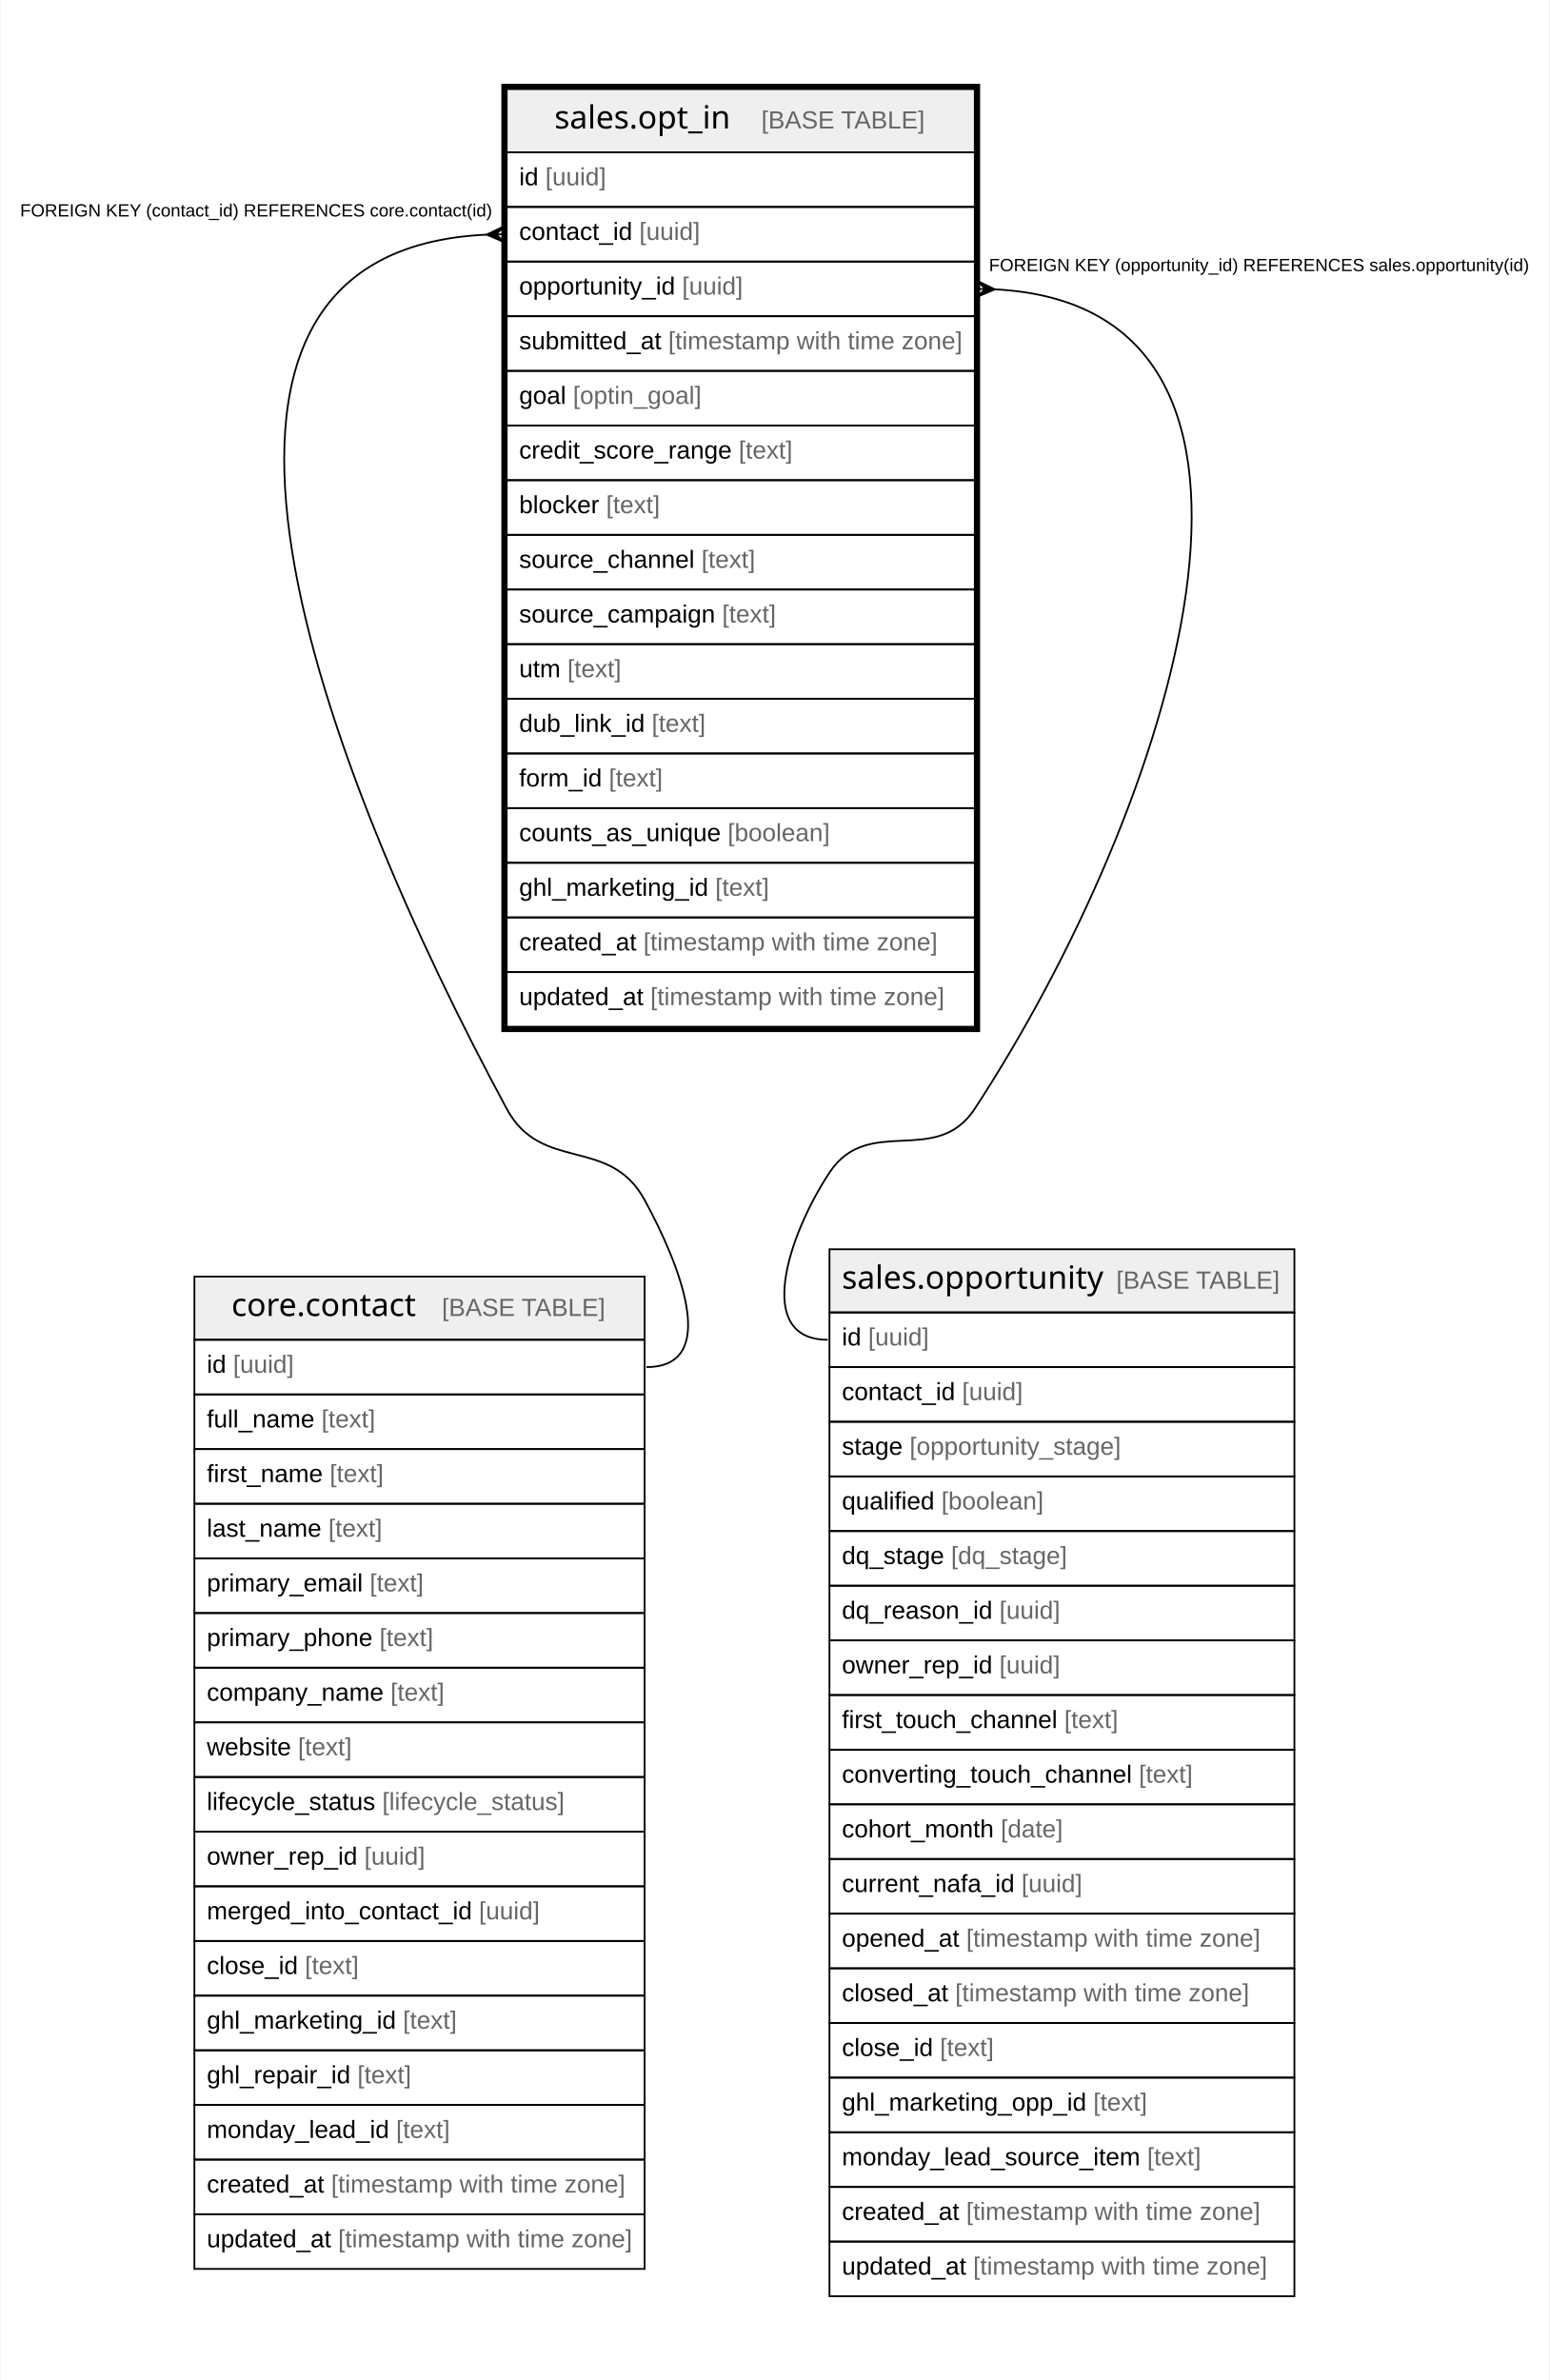
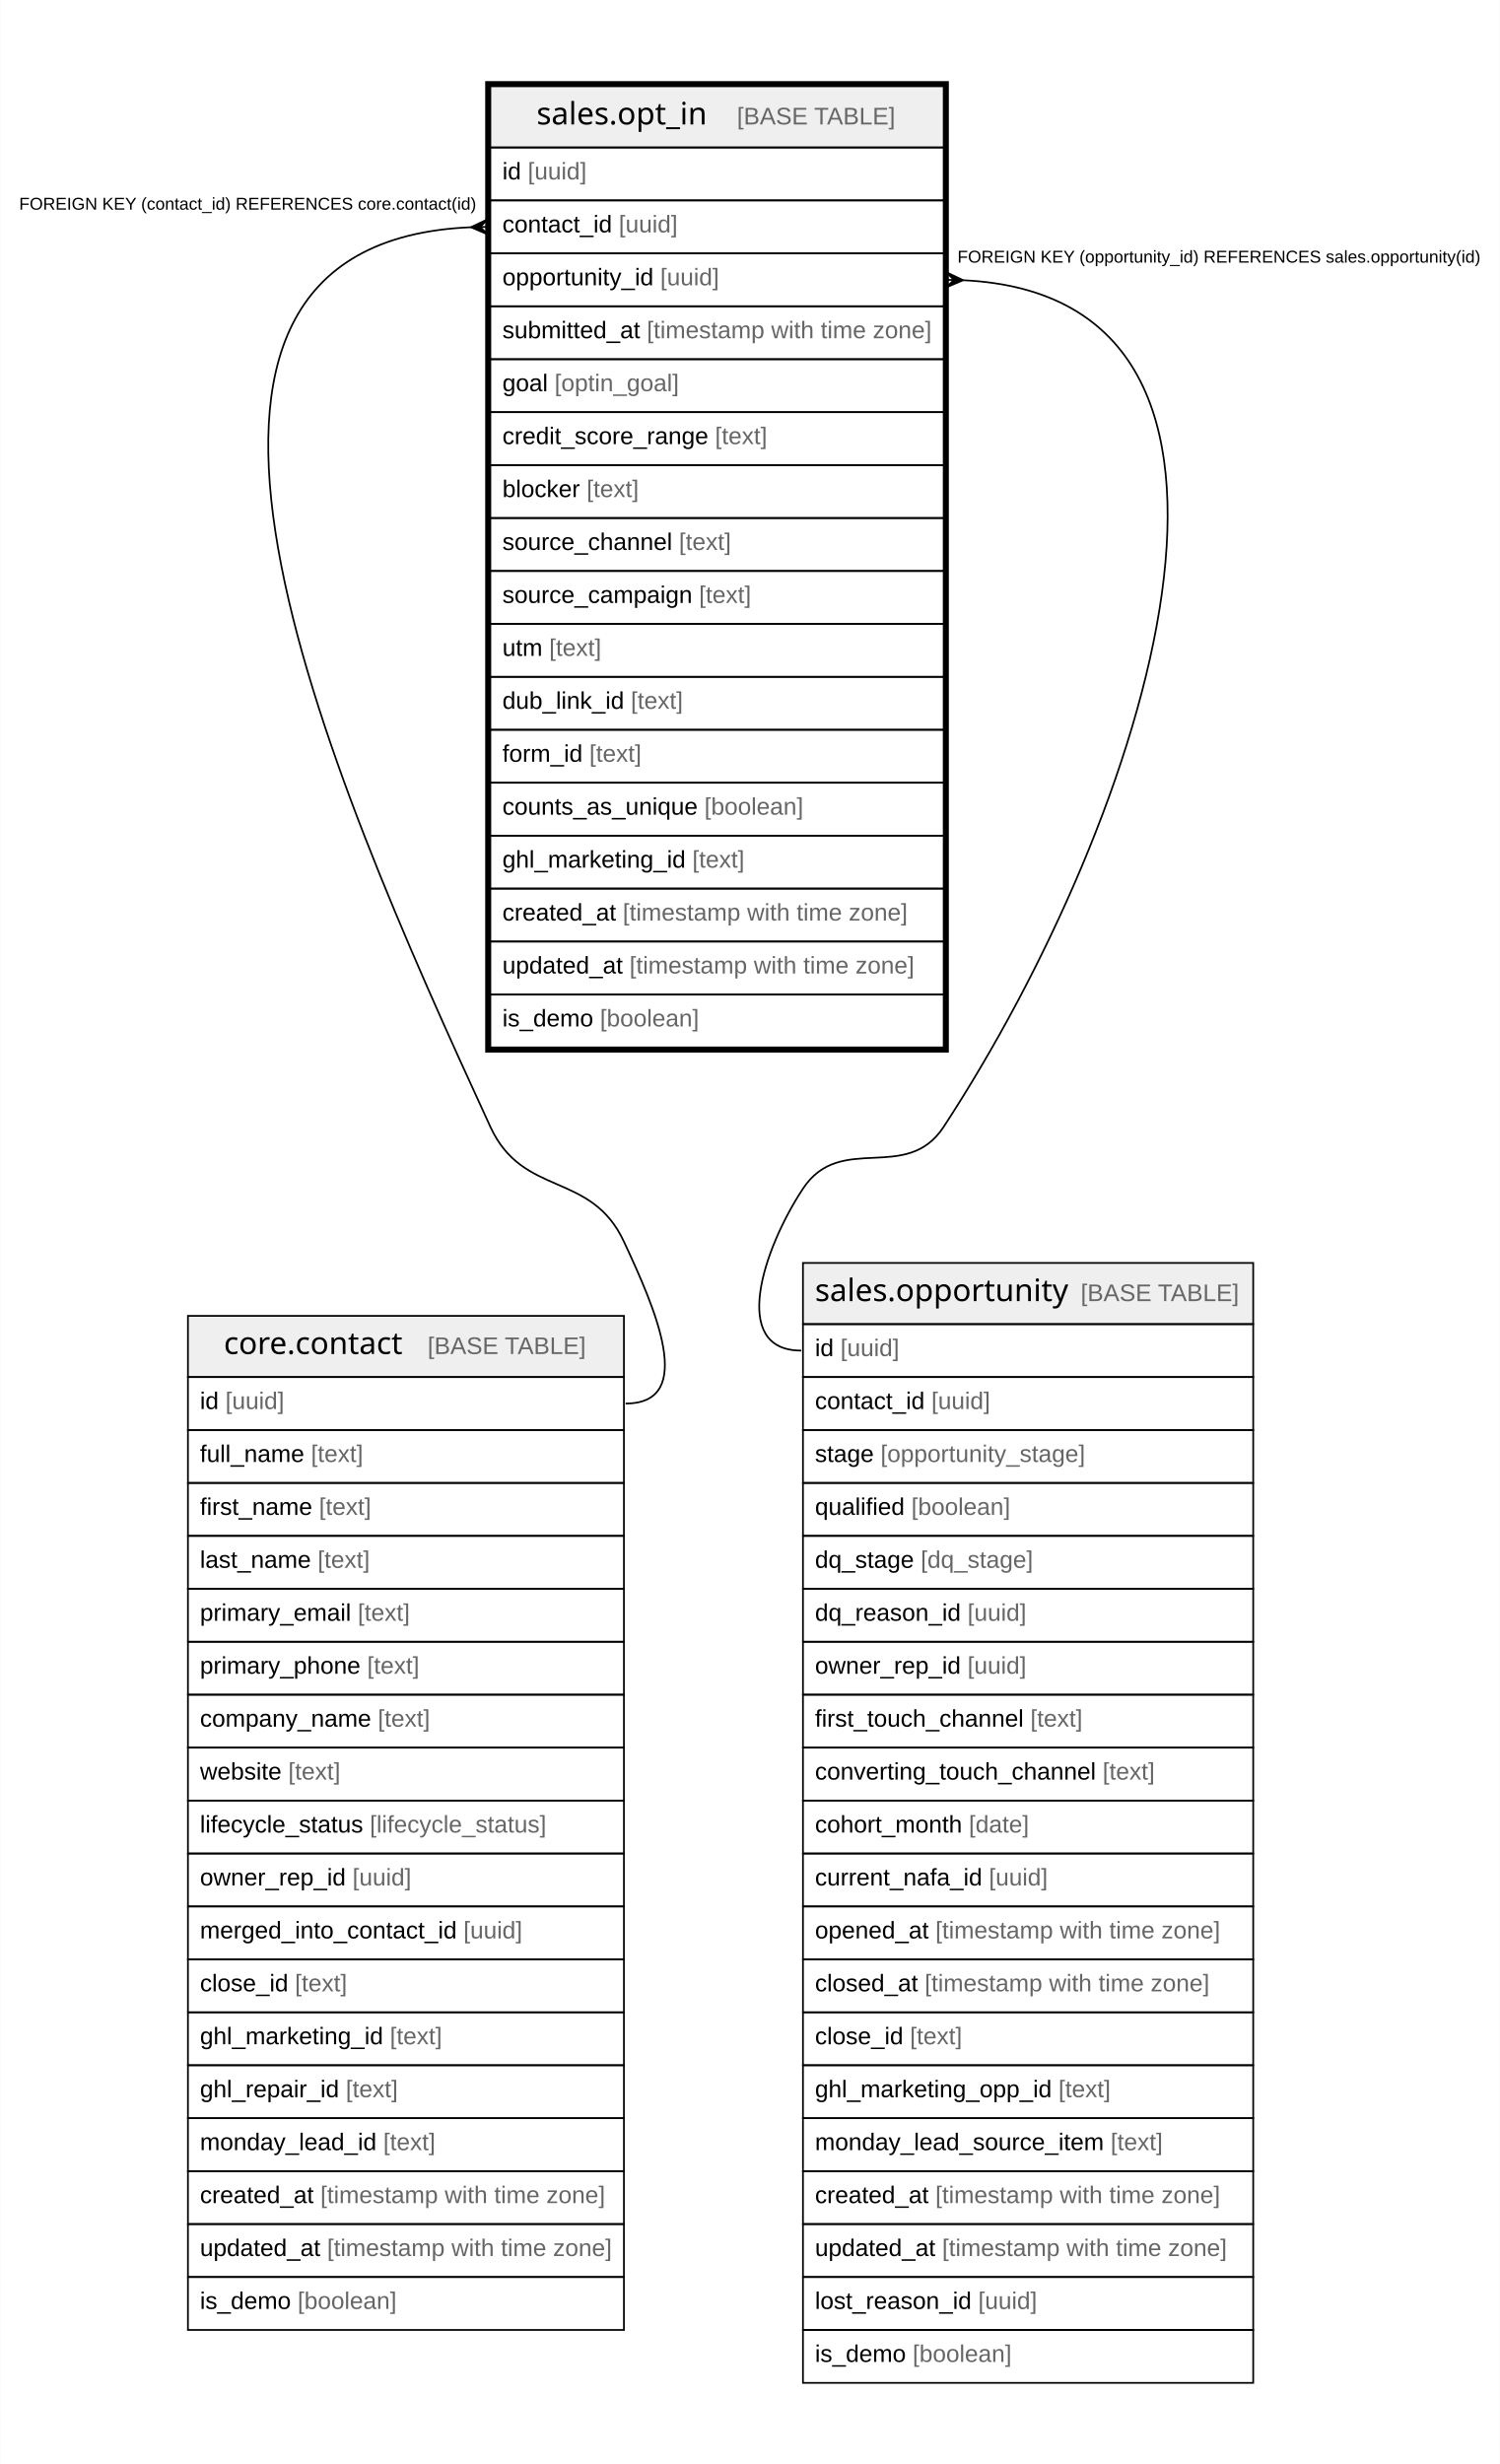
- <svg xmlns="http://www.w3.org/2000/svg" width="873pt" height="1341pt" viewBox="0.00 0.00 872.51 1341.20">
-   <g id="graph0" class="graph" transform="scale(1 1) rotate(0) translate(4 1337.2)">
-     <polygon fill="white" stroke="none" points="-4,4 -4,-1337.2 868.51,-1337.2 868.51,4 -4,4" />
+ <svg xmlns="http://www.w3.org/2000/svg" width="873pt" height="1434pt" viewBox="0.00 0.00 872.51 1433.60">
+   <g id="graph0" class="graph" transform="scale(1 1) rotate(0) translate(4 1429.6)">
+     <polygon fill="white" stroke="none" points="-4,4 -4,-1429.6 868.51,-1429.6 868.51,4 -4,4" />
    <g id="node1" class="node">
-       <polygon fill="#efefef" stroke="none" points="281.19,-1251.4 281.19,-1287 544.96,-1287 544.96,-1251.4 281.19,-1251.4" />
-       <polygon fill="none" stroke="black" points="281.19,-1251.4 281.19,-1287 544.96,-1287 544.96,-1251.4 281.19,-1251.4" />
-       <text text-anchor="start" x="308.08" y="-1264.8" font-family="Arial Bold" font-size="18.00">sales.opt_in</text>
-       <text text-anchor="start" x="393.57" y="-1264.8" font-family="Arial" font-size="14.00">    </text>
-       <text text-anchor="start" x="424.69" y="-1264.8" font-family="Arial" font-size="14.00" fill="#666666">[BASE TABLE]</text>
+       <polygon fill="#efefef" stroke="none" points="281.19,-1343.8 281.19,-1379.4 544.96,-1379.4 544.96,-1343.8 281.19,-1343.8" />
+       <polygon fill="none" stroke="black" points="281.19,-1343.8 281.19,-1379.4 544.96,-1379.4 544.96,-1343.8 281.19,-1343.8" />
+       <text text-anchor="start" x="308.08" y="-1357.2" font-family="Arial Bold" font-size="18.00">sales.opt_in</text>
+       <text text-anchor="start" x="393.57" y="-1357.2" font-family="Arial" font-size="14.00">    </text>
+       <text text-anchor="start" x="424.69" y="-1357.2" font-family="Arial" font-size="14.00" fill="#666666">[BASE TABLE]</text>
+       <polygon fill="none" stroke="black" points="281.19,-1313 281.19,-1343.8 544.96,-1343.8 544.96,-1313 281.19,-1313" />
+       <text text-anchor="start" x="288.19" y="-1325.2" font-family="Arial" font-size="14.00">id </text>
+       <text text-anchor="start" x="302.97" y="-1325.2" font-family="Arial" font-size="14.00" fill="#666666">[uuid]</text>
+       <polygon fill="none" stroke="black" points="281.19,-1282.2 281.19,-1313 544.96,-1313 544.96,-1282.2 281.19,-1282.2" />
+       <text text-anchor="start" x="288.19" y="-1294.4" font-family="Arial" font-size="14.00">contact_id </text>
+       <text text-anchor="start" x="355.9" y="-1294.4" font-family="Arial" font-size="14.00" fill="#666666">[uuid]</text>
+       <polygon fill="none" stroke="black" points="281.19,-1251.4 281.19,-1282.2 544.96,-1282.2 544.96,-1251.4 281.19,-1251.4" />
+       <text text-anchor="start" x="288.19" y="-1263.6" font-family="Arial" font-size="14.00">opportunity_id </text>
+       <text text-anchor="start" x="380.03" y="-1263.6" font-family="Arial" font-size="14.00" fill="#666666">[uuid]</text>
      <polygon fill="none" stroke="black" points="281.19,-1220.6 281.19,-1251.4 544.96,-1251.4 544.96,-1220.6 281.19,-1220.6" />
-       <text text-anchor="start" x="288.19" y="-1232.8" font-family="Arial" font-size="14.00">id </text>
-       <text text-anchor="start" x="302.97" y="-1232.8" font-family="Arial" font-size="14.00" fill="#666666">[uuid]</text>
+       <text text-anchor="start" x="288.19" y="-1232.8" font-family="Arial" font-size="14.00">submitted_at </text>
+       <text text-anchor="start" x="372.23" y="-1232.8" font-family="Arial" font-size="14.00" fill="#666666">[timestamp with time zone]</text>
      <polygon fill="none" stroke="black" points="281.19,-1189.8 281.19,-1220.6 544.96,-1220.6 544.96,-1189.8 281.19,-1189.8" />
-       <text text-anchor="start" x="288.19" y="-1202" font-family="Arial" font-size="14.00">contact_id </text>
-       <text text-anchor="start" x="355.9" y="-1202" font-family="Arial" font-size="14.00" fill="#666666">[uuid]</text>
+       <text text-anchor="start" x="288.19" y="-1202" font-family="Arial" font-size="14.00">goal </text>
+       <text text-anchor="start" x="318.54" y="-1202" font-family="Arial" font-size="14.00" fill="#666666">[optin_goal]</text>
      <polygon fill="none" stroke="black" points="281.19,-1159 281.19,-1189.8 544.96,-1189.8 544.96,-1159 281.19,-1159" />
-       <text text-anchor="start" x="288.19" y="-1171.2" font-family="Arial" font-size="14.00">opportunity_id </text>
-       <text text-anchor="start" x="380.03" y="-1171.2" font-family="Arial" font-size="14.00" fill="#666666">[uuid]</text>
+       <text text-anchor="start" x="288.19" y="-1171.2" font-family="Arial" font-size="14.00">credit_score_range </text>
+       <text text-anchor="start" x="411.92" y="-1171.2" font-family="Arial" font-size="14.00" fill="#666666">[text]</text>
      <polygon fill="none" stroke="black" points="281.19,-1128.2 281.19,-1159 544.96,-1159 544.96,-1128.2 281.19,-1128.2" />
-       <text text-anchor="start" x="288.19" y="-1140.4" font-family="Arial" font-size="14.00">submitted_at </text>
-       <text text-anchor="start" x="372.23" y="-1140.4" font-family="Arial" font-size="14.00" fill="#666666">[timestamp with time zone]</text>
+       <text text-anchor="start" x="288.19" y="-1140.4" font-family="Arial" font-size="14.00">blocker </text>
+       <text text-anchor="start" x="337.21" y="-1140.4" font-family="Arial" font-size="14.00" fill="#666666">[text]</text>
      <polygon fill="none" stroke="black" points="281.19,-1097.4 281.19,-1128.2 544.96,-1128.2 544.96,-1097.4 281.19,-1097.4" />
-       <text text-anchor="start" x="288.19" y="-1109.6" font-family="Arial" font-size="14.00">goal </text>
-       <text text-anchor="start" x="318.54" y="-1109.6" font-family="Arial" font-size="14.00" fill="#666666">[optin_goal]</text>
+       <text text-anchor="start" x="288.19" y="-1109.6" font-family="Arial" font-size="14.00">source_channel </text>
+       <text text-anchor="start" x="390.92" y="-1109.6" font-family="Arial" font-size="14.00" fill="#666666">[text]</text>
      <polygon fill="none" stroke="black" points="281.19,-1066.6 281.19,-1097.4 544.96,-1097.4 544.96,-1066.6 281.19,-1066.6" />
-       <text text-anchor="start" x="288.19" y="-1078.8" font-family="Arial" font-size="14.00">credit_score_range </text>
-       <text text-anchor="start" x="411.92" y="-1078.8" font-family="Arial" font-size="14.00" fill="#666666">[text]</text>
+       <text text-anchor="start" x="288.19" y="-1078.8" font-family="Arial" font-size="14.00">source_campaign </text>
+       <text text-anchor="start" x="402.59" y="-1078.8" font-family="Arial" font-size="14.00" fill="#666666">[text]</text>
      <polygon fill="none" stroke="black" points="281.19,-1035.8 281.19,-1066.6 544.96,-1066.6 544.96,-1035.8 281.19,-1035.8" />
-       <text text-anchor="start" x="288.19" y="-1048" font-family="Arial" font-size="14.00">blocker </text>
-       <text text-anchor="start" x="337.21" y="-1048" font-family="Arial" font-size="14.00" fill="#666666">[text]</text>
+       <text text-anchor="start" x="288.19" y="-1048" font-family="Arial" font-size="14.00">utm </text>
+       <text text-anchor="start" x="315.41" y="-1048" font-family="Arial" font-size="14.00" fill="#666666">[text]</text>
      <polygon fill="none" stroke="black" points="281.19,-1005 281.19,-1035.8 544.96,-1035.8 544.96,-1005 281.19,-1005" />
-       <text text-anchor="start" x="288.19" y="-1017.2" font-family="Arial" font-size="14.00">source_channel </text>
-       <text text-anchor="start" x="390.92" y="-1017.2" font-family="Arial" font-size="14.00" fill="#666666">[text]</text>
+       <text text-anchor="start" x="288.19" y="-1017.2" font-family="Arial" font-size="14.00">dub_link_id </text>
+       <text text-anchor="start" x="362.91" y="-1017.2" font-family="Arial" font-size="14.00" fill="#666666">[text]</text>
      <polygon fill="none" stroke="black" points="281.19,-974.2 281.19,-1005 544.96,-1005 544.96,-974.2 281.19,-974.2" />
-       <text text-anchor="start" x="288.19" y="-986.4" font-family="Arial" font-size="14.00">source_campaign </text>
-       <text text-anchor="start" x="402.59" y="-986.4" font-family="Arial" font-size="14.00" fill="#666666">[text]</text>
+       <text text-anchor="start" x="288.19" y="-986.4" font-family="Arial" font-size="14.00">form_id </text>
+       <text text-anchor="start" x="338.76" y="-986.4" font-family="Arial" font-size="14.00" fill="#666666">[text]</text>
      <polygon fill="none" stroke="black" points="281.19,-943.4 281.19,-974.2 544.96,-974.2 544.96,-943.4 281.19,-943.4" />
-       <text text-anchor="start" x="288.19" y="-955.6" font-family="Arial" font-size="14.00">utm </text>
-       <text text-anchor="start" x="315.41" y="-955.6" font-family="Arial" font-size="14.00" fill="#666666">[text]</text>
+       <text text-anchor="start" x="288.19" y="-955.6" font-family="Arial" font-size="14.00">counts_as_unique </text>
+       <text text-anchor="start" x="405.72" y="-955.6" font-family="Arial" font-size="14.00" fill="#666666">[boolean]</text>
      <polygon fill="none" stroke="black" points="281.19,-912.6 281.19,-943.4 544.96,-943.4 544.96,-912.6 281.19,-912.6" />
-       <text text-anchor="start" x="288.19" y="-924.8" font-family="Arial" font-size="14.00">dub_link_id </text>
-       <text text-anchor="start" x="362.91" y="-924.8" font-family="Arial" font-size="14.00" fill="#666666">[text]</text>
+       <text text-anchor="start" x="288.19" y="-924.8" font-family="Arial" font-size="14.00">ghl_marketing_id </text>
+       <text text-anchor="start" x="398.7" y="-924.8" font-family="Arial" font-size="14.00" fill="#666666">[text]</text>
      <polygon fill="none" stroke="black" points="281.19,-881.8 281.19,-912.6 544.96,-912.6 544.96,-881.8 281.19,-881.8" />
-       <text text-anchor="start" x="288.19" y="-894" font-family="Arial" font-size="14.00">form_id </text>
-       <text text-anchor="start" x="338.76" y="-894" font-family="Arial" font-size="14.00" fill="#666666">[text]</text>
+       <text text-anchor="start" x="288.19" y="-894" font-family="Arial" font-size="14.00">created_at </text>
+       <text text-anchor="start" x="358.23" y="-894" font-family="Arial" font-size="14.00" fill="#666666">[timestamp with time zone]</text>
      <polygon fill="none" stroke="black" points="281.19,-851 281.19,-881.8 544.96,-881.8 544.96,-851 281.19,-851" />
-       <text text-anchor="start" x="288.19" y="-863.2" font-family="Arial" font-size="14.00">counts_as_unique </text>
-       <text text-anchor="start" x="405.72" y="-863.2" font-family="Arial" font-size="14.00" fill="#666666">[boolean]</text>
+       <text text-anchor="start" x="288.19" y="-863.2" font-family="Arial" font-size="14.00">updated_at </text>
+       <text text-anchor="start" x="362.14" y="-863.2" font-family="Arial" font-size="14.00" fill="#666666">[timestamp with time zone]</text>
      <polygon fill="none" stroke="black" points="281.19,-820.2 281.19,-851 544.96,-851 544.96,-820.2 281.19,-820.2" />
-       <text text-anchor="start" x="288.19" y="-832.4" font-family="Arial" font-size="14.00">ghl_marketing_id </text>
-       <text text-anchor="start" x="398.7" y="-832.4" font-family="Arial" font-size="14.00" fill="#666666">[text]</text>
-       <polygon fill="none" stroke="black" points="281.19,-789.4 281.19,-820.2 544.96,-820.2 544.96,-789.4 281.19,-789.4" />
-       <text text-anchor="start" x="288.19" y="-801.6" font-family="Arial" font-size="14.00">created_at </text>
-       <text text-anchor="start" x="358.23" y="-801.6" font-family="Arial" font-size="14.00" fill="#666666">[timestamp with time zone]</text>
-       <polygon fill="none" stroke="black" points="281.19,-758.6 281.19,-789.4 544.96,-789.4 544.96,-758.6 281.19,-758.6" />
-       <text text-anchor="start" x="288.19" y="-770.8" font-family="Arial" font-size="14.00">updated_at </text>
-       <text text-anchor="start" x="362.14" y="-770.8" font-family="Arial" font-size="14.00" fill="#666666">[timestamp with time zone]</text>
-       <polygon fill="none" stroke="black" stroke-width="3" points="279.69,-757.1 279.69,-1288.5 546.46,-1288.5 546.46,-757.1 279.69,-757.1" />
+       <text text-anchor="start" x="288.19" y="-832.4" font-family="Arial" font-size="14.00">is_demo </text>
+       <text text-anchor="start" x="344.99" y="-832.4" font-family="Arial" font-size="14.00" fill="#666666">[boolean]</text>
+       <polygon fill="none" stroke="black" stroke-width="3" points="279.69,-818.7 279.69,-1380.9 546.46,-1380.9 546.46,-818.7 279.69,-818.7" />
    </g>
    <g id="node2" class="node">
-       <polygon fill="#efefef" stroke="none" points="105.23,-582.2 105.23,-617.8 358.91,-617.8 358.91,-582.2 105.23,-582.2" />
-       <polygon fill="none" stroke="black" points="105.23,-582.2 105.23,-617.8 358.91,-617.8 358.91,-582.2 105.23,-582.2" />
-       <text text-anchor="start" x="126.11" y="-595.6" font-family="Arial Bold" font-size="18.00">core.contact</text>
-       <text text-anchor="start" x="213.55" y="-595.6" font-family="Arial" font-size="14.00">    </text>
-       <text text-anchor="start" x="244.67" y="-595.6" font-family="Arial" font-size="14.00" fill="#666666">[BASE TABLE]</text>
-       <polygon fill="none" stroke="black" points="105.23,-551.4 105.23,-582.2 358.91,-582.2 358.91,-551.4 105.23,-551.4" />
-       <text text-anchor="start" x="112.23" y="-563.6" font-family="Arial" font-size="14.00">id </text>
-       <text text-anchor="start" x="127.02" y="-563.6" font-family="Arial" font-size="14.00" fill="#666666">[uuid]</text>
-       <polygon fill="none" stroke="black" points="105.23,-520.6 105.23,-551.4 358.91,-551.4 358.91,-520.6 105.23,-520.6" />
-       <text text-anchor="start" x="112.23" y="-532.8" font-family="Arial" font-size="14.00">full_name </text>
-       <text text-anchor="start" x="176.82" y="-532.8" font-family="Arial" font-size="14.00" fill="#666666">[text]</text>
-       <polygon fill="none" stroke="black" points="105.23,-489.8 105.23,-520.6 358.91,-520.6 358.91,-489.8 105.23,-489.8" />
-       <text text-anchor="start" x="112.23" y="-502" font-family="Arial" font-size="14.00">first_name </text>
-       <text text-anchor="start" x="181.48" y="-502" font-family="Arial" font-size="14.00" fill="#666666">[text]</text>
-       <polygon fill="none" stroke="black" points="105.23,-459 105.23,-489.8 358.91,-489.8 358.91,-459 105.23,-459" />
-       <text text-anchor="start" x="112.23" y="-471.2" font-family="Arial" font-size="14.00">last_name </text>
-       <text text-anchor="start" x="180.71" y="-471.2" font-family="Arial" font-size="14.00" fill="#666666">[text]</text>
-       <polygon fill="none" stroke="black" points="105.23,-428.2 105.23,-459 358.91,-459 358.91,-428.2 105.23,-428.2" />
-       <text text-anchor="start" x="112.23" y="-440.4" font-family="Arial" font-size="14.00">primary_email </text>
-       <text text-anchor="start" x="204.03" y="-440.4" font-family="Arial" font-size="14.00" fill="#666666">[text]</text>
-       <polygon fill="none" stroke="black" points="105.23,-397.4 105.23,-428.2 358.91,-428.2 358.91,-397.4 105.23,-397.4" />
-       <text text-anchor="start" x="112.23" y="-409.6" font-family="Arial" font-size="14.00">primary_phone </text>
-       <text text-anchor="start" x="209.51" y="-409.6" font-family="Arial" font-size="14.00" fill="#666666">[text]</text>
-       <polygon fill="none" stroke="black" points="105.23,-366.6 105.23,-397.4 358.91,-397.4 358.91,-366.6 105.23,-366.6" />
-       <text text-anchor="start" x="112.23" y="-378.8" font-family="Arial" font-size="14.00">company_name </text>
-       <text text-anchor="start" x="215.73" y="-378.8" font-family="Arial" font-size="14.00" fill="#666666">[text]</text>
-       <polygon fill="none" stroke="black" points="105.23,-335.8 105.23,-366.6 358.91,-366.6 358.91,-335.8 105.23,-335.8" />
-       <text text-anchor="start" x="112.23" y="-348" font-family="Arial" font-size="14.00">website </text>
-       <text text-anchor="start" x="163.59" y="-348" font-family="Arial" font-size="14.00" fill="#666666">[text]</text>
-       <polygon fill="none" stroke="black" points="105.23,-305 105.23,-335.8 358.91,-335.8 358.91,-305 105.23,-305" />
-       <text text-anchor="start" x="112.23" y="-317.2" font-family="Arial" font-size="14.00">lifecycle_status </text>
-       <text text-anchor="start" x="211.05" y="-317.2" font-family="Arial" font-size="14.00" fill="#666666">[lifecycle_status]</text>
-       <polygon fill="none" stroke="black" points="105.23,-274.2 105.23,-305 358.91,-305 358.91,-274.2 105.23,-274.2" />
-       <text text-anchor="start" x="112.23" y="-286.4" font-family="Arial" font-size="14.00">owner_rep_id </text>
-       <text text-anchor="start" x="200.96" y="-286.4" font-family="Arial" font-size="14.00" fill="#666666">[uuid]</text>
-       <polygon fill="none" stroke="black" points="105.23,-243.4 105.23,-274.2 358.91,-274.2 358.91,-243.4 105.23,-243.4" />
-       <text text-anchor="start" x="112.23" y="-255.6" font-family="Arial" font-size="14.00">merged_into_contact_id </text>
-       <text text-anchor="start" x="265.55" y="-255.6" font-family="Arial" font-size="14.00" fill="#666666">[uuid]</text>
-       <polygon fill="none" stroke="black" points="105.23,-212.6 105.23,-243.4 358.91,-243.4 358.91,-212.6 105.23,-212.6" />
-       <text text-anchor="start" x="112.23" y="-224.8" font-family="Arial" font-size="14.00">close_id </text>
-       <text text-anchor="start" x="167.49" y="-224.8" font-family="Arial" font-size="14.00" fill="#666666">[text]</text>
-       <polygon fill="none" stroke="black" points="105.23,-181.8 105.23,-212.6 358.91,-212.6 358.91,-181.8 105.23,-181.8" />
-       <text text-anchor="start" x="112.23" y="-194" font-family="Arial" font-size="14.00">ghl_marketing_id </text>
-       <text text-anchor="start" x="222.74" y="-194" font-family="Arial" font-size="14.00" fill="#666666">[text]</text>
-       <polygon fill="none" stroke="black" points="105.23,-151 105.23,-181.8 358.91,-181.8 358.91,-151 105.23,-151" />
-       <text text-anchor="start" x="112.23" y="-163.2" font-family="Arial" font-size="14.00">ghl_repair_id </text>
-       <text text-anchor="start" x="197.07" y="-163.2" font-family="Arial" font-size="14.00" fill="#666666">[text]</text>
-       <polygon fill="none" stroke="black" points="105.23,-120.2 105.23,-151 358.91,-151 358.91,-120.2 105.23,-120.2" />
-       <text text-anchor="start" x="112.23" y="-132.4" font-family="Arial" font-size="14.00">monday_lead_id </text>
-       <text text-anchor="start" x="218.87" y="-132.4" font-family="Arial" font-size="14.00" fill="#666666">[text]</text>
-       <polygon fill="none" stroke="black" points="105.23,-89.4 105.23,-120.2 358.91,-120.2 358.91,-89.4 105.23,-89.4" />
-       <text text-anchor="start" x="112.23" y="-101.6" font-family="Arial" font-size="14.00">created_at </text>
-       <text text-anchor="start" x="182.28" y="-101.6" font-family="Arial" font-size="14.00" fill="#666666">[timestamp with time zone]</text>
-       <polygon fill="none" stroke="black" points="105.23,-58.6 105.23,-89.4 358.91,-89.4 358.91,-58.6 105.23,-58.6" />
-       <text text-anchor="start" x="112.23" y="-70.8" font-family="Arial" font-size="14.00">updated_at </text>
-       <text text-anchor="start" x="186.19" y="-70.8" font-family="Arial" font-size="14.00" fill="#666666">[timestamp with time zone]</text>
+       <polygon fill="#efefef" stroke="none" points="105.23,-628.4 105.23,-664 358.91,-664 358.91,-628.4 105.23,-628.4" />
+       <polygon fill="none" stroke="black" points="105.23,-628.4 105.23,-664 358.91,-664 358.91,-628.4 105.23,-628.4" />
+       <text text-anchor="start" x="126.11" y="-641.8" font-family="Arial Bold" font-size="18.00">core.contact</text>
+       <text text-anchor="start" x="213.55" y="-641.8" font-family="Arial" font-size="14.00">    </text>
+       <text text-anchor="start" x="244.67" y="-641.8" font-family="Arial" font-size="14.00" fill="#666666">[BASE TABLE]</text>
+       <polygon fill="none" stroke="black" points="105.23,-597.6 105.23,-628.4 358.91,-628.4 358.91,-597.6 105.23,-597.6" />
+       <text text-anchor="start" x="112.23" y="-609.8" font-family="Arial" font-size="14.00">id </text>
+       <text text-anchor="start" x="127.02" y="-609.8" font-family="Arial" font-size="14.00" fill="#666666">[uuid]</text>
+       <polygon fill="none" stroke="black" points="105.23,-566.8 105.23,-597.6 358.91,-597.6 358.91,-566.8 105.23,-566.8" />
+       <text text-anchor="start" x="112.23" y="-579" font-family="Arial" font-size="14.00">full_name </text>
+       <text text-anchor="start" x="176.82" y="-579" font-family="Arial" font-size="14.00" fill="#666666">[text]</text>
+       <polygon fill="none" stroke="black" points="105.23,-536 105.23,-566.8 358.91,-566.8 358.91,-536 105.23,-536" />
+       <text text-anchor="start" x="112.23" y="-548.2" font-family="Arial" font-size="14.00">first_name </text>
+       <text text-anchor="start" x="181.48" y="-548.2" font-family="Arial" font-size="14.00" fill="#666666">[text]</text>
+       <polygon fill="none" stroke="black" points="105.23,-505.2 105.23,-536 358.91,-536 358.91,-505.2 105.23,-505.2" />
+       <text text-anchor="start" x="112.23" y="-517.4" font-family="Arial" font-size="14.00">last_name </text>
+       <text text-anchor="start" x="180.71" y="-517.4" font-family="Arial" font-size="14.00" fill="#666666">[text]</text>
+       <polygon fill="none" stroke="black" points="105.23,-474.4 105.23,-505.2 358.91,-505.2 358.91,-474.4 105.23,-474.4" />
+       <text text-anchor="start" x="112.23" y="-486.6" font-family="Arial" font-size="14.00">primary_email </text>
+       <text text-anchor="start" x="204.03" y="-486.6" font-family="Arial" font-size="14.00" fill="#666666">[text]</text>
+       <polygon fill="none" stroke="black" points="105.23,-443.6 105.23,-474.4 358.91,-474.4 358.91,-443.6 105.23,-443.6" />
+       <text text-anchor="start" x="112.23" y="-455.8" font-family="Arial" font-size="14.00">primary_phone </text>
+       <text text-anchor="start" x="209.51" y="-455.8" font-family="Arial" font-size="14.00" fill="#666666">[text]</text>
+       <polygon fill="none" stroke="black" points="105.23,-412.8 105.23,-443.6 358.91,-443.6 358.91,-412.8 105.23,-412.8" />
+       <text text-anchor="start" x="112.23" y="-425" font-family="Arial" font-size="14.00">company_name </text>
+       <text text-anchor="start" x="215.73" y="-425" font-family="Arial" font-size="14.00" fill="#666666">[text]</text>
+       <polygon fill="none" stroke="black" points="105.23,-382 105.23,-412.8 358.91,-412.8 358.91,-382 105.23,-382" />
+       <text text-anchor="start" x="112.23" y="-394.2" font-family="Arial" font-size="14.00">website </text>
+       <text text-anchor="start" x="163.59" y="-394.2" font-family="Arial" font-size="14.00" fill="#666666">[text]</text>
+       <polygon fill="none" stroke="black" points="105.23,-351.2 105.23,-382 358.91,-382 358.91,-351.2 105.23,-351.2" />
+       <text text-anchor="start" x="112.23" y="-363.4" font-family="Arial" font-size="14.00">lifecycle_status </text>
+       <text text-anchor="start" x="211.05" y="-363.4" font-family="Arial" font-size="14.00" fill="#666666">[lifecycle_status]</text>
+       <polygon fill="none" stroke="black" points="105.23,-320.4 105.23,-351.2 358.91,-351.2 358.91,-320.4 105.23,-320.4" />
+       <text text-anchor="start" x="112.23" y="-332.6" font-family="Arial" font-size="14.00">owner_rep_id </text>
+       <text text-anchor="start" x="200.96" y="-332.6" font-family="Arial" font-size="14.00" fill="#666666">[uuid]</text>
+       <polygon fill="none" stroke="black" points="105.23,-289.6 105.23,-320.4 358.91,-320.4 358.91,-289.6 105.23,-289.6" />
+       <text text-anchor="start" x="112.23" y="-301.8" font-family="Arial" font-size="14.00">merged_into_contact_id </text>
+       <text text-anchor="start" x="265.55" y="-301.8" font-family="Arial" font-size="14.00" fill="#666666">[uuid]</text>
+       <polygon fill="none" stroke="black" points="105.23,-258.8 105.23,-289.6 358.91,-289.6 358.91,-258.8 105.23,-258.8" />
+       <text text-anchor="start" x="112.23" y="-271" font-family="Arial" font-size="14.00">close_id </text>
+       <text text-anchor="start" x="167.49" y="-271" font-family="Arial" font-size="14.00" fill="#666666">[text]</text>
+       <polygon fill="none" stroke="black" points="105.23,-228 105.23,-258.8 358.91,-258.8 358.91,-228 105.23,-228" />
+       <text text-anchor="start" x="112.23" y="-240.2" font-family="Arial" font-size="14.00">ghl_marketing_id </text>
+       <text text-anchor="start" x="222.74" y="-240.2" font-family="Arial" font-size="14.00" fill="#666666">[text]</text>
+       <polygon fill="none" stroke="black" points="105.23,-197.2 105.23,-228 358.91,-228 358.91,-197.2 105.23,-197.2" />
+       <text text-anchor="start" x="112.23" y="-209.4" font-family="Arial" font-size="14.00">ghl_repair_id </text>
+       <text text-anchor="start" x="197.07" y="-209.4" font-family="Arial" font-size="14.00" fill="#666666">[text]</text>
+       <polygon fill="none" stroke="black" points="105.23,-166.4 105.23,-197.2 358.91,-197.2 358.91,-166.4 105.23,-166.4" />
+       <text text-anchor="start" x="112.23" y="-178.6" font-family="Arial" font-size="14.00">monday_lead_id </text>
+       <text text-anchor="start" x="218.87" y="-178.6" font-family="Arial" font-size="14.00" fill="#666666">[text]</text>
+       <polygon fill="none" stroke="black" points="105.23,-135.6 105.23,-166.4 358.91,-166.4 358.91,-135.6 105.23,-135.6" />
+       <text text-anchor="start" x="112.23" y="-147.8" font-family="Arial" font-size="14.00">created_at </text>
+       <text text-anchor="start" x="182.28" y="-147.8" font-family="Arial" font-size="14.00" fill="#666666">[timestamp with time zone]</text>
+       <polygon fill="none" stroke="black" points="105.23,-104.8 105.23,-135.6 358.91,-135.6 358.91,-104.8 105.23,-104.8" />
+       <text text-anchor="start" x="112.23" y="-117" font-family="Arial" font-size="14.00">updated_at </text>
+       <text text-anchor="start" x="186.19" y="-117" font-family="Arial" font-size="14.00" fill="#666666">[timestamp with time zone]</text>
+       <polygon fill="none" stroke="black" points="105.23,-74 105.23,-104.8 358.91,-104.8 358.91,-74 105.23,-74" />
+       <text text-anchor="start" x="112.23" y="-86.2" font-family="Arial" font-size="14.00">is_demo </text>
+       <text text-anchor="start" x="169.04" y="-86.2" font-family="Arial" font-size="14.00" fill="#666666">[boolean]</text>
    </g>
    <g id="edge1" class="edge">
-       <path fill="none" stroke="black" d="M269.86,-1204.97C64.9,-1195.56 178.96,-902.1 281.19,-712.4 300.83,-675.94 339.11,-697.37 358.91,-661 378.93,-624.23 401.78,-566.8 359.91,-566.8" />
-       <polygon fill="black" stroke="black" points="269.85,-1204.97 279.75,-1209.69 275.19,-1205.09 279.52,-1205.18 279.52,-1205.18 279.52,-1205.18 275.19,-1205.09 279.95,-1200.69 269.85,-1204.97" />
-       <text text-anchor="start" x="7" y="-1215.2" font-family="Arial" font-size="10.00">FOREIGN KEY (contact_id) REFERENCES core.contact(id)</text>
+       <path fill="none" stroke="black" d="M269.87,-1297.39C51.6,-1288.17 185.36,-982.19 281.19,-774 300.23,-732.62 339.69,-748.49 358.91,-707.2 376.59,-669.24 401.78,-613 359.91,-613" />
+       <polygon fill="black" stroke="black" points="269.85,-1297.39 279.76,-1302.09 275.19,-1297.5 279.52,-1297.59 279.52,-1297.59 279.52,-1297.59 275.19,-1297.5 279.95,-1293.09 269.85,-1297.39" />
+       <text text-anchor="start" x="7" y="-1307.6" font-family="Arial" font-size="10.00">FOREIGN KEY (contact_id) REFERENCES core.contact(id)</text>
    </g>
    <g id="node3" class="node">
-       <polygon fill="#efefef" stroke="none" points="463.08,-597.6 463.08,-633.2 725.06,-633.2 725.06,-597.6 463.08,-597.6" />
-       <polygon fill="none" stroke="black" points="463.08,-597.6 463.08,-633.2 725.06,-633.2 725.06,-597.6 463.08,-597.6" />
-       <text text-anchor="start" x="470.08" y="-611" font-family="Arial Bold" font-size="18.00">sales.opportunity</text>
-       <text text-anchor="start" x="593.57" y="-611" font-family="Arial" font-size="14.00">    </text>
-       <text text-anchor="start" x="624.69" y="-611" font-family="Arial" font-size="14.00" fill="#666666">[BASE TABLE]</text>
+       <polygon fill="#efefef" stroke="none" points="463.08,-659.2 463.08,-694.8 725.06,-694.8 725.06,-659.2 463.08,-659.2" />
+       <polygon fill="none" stroke="black" points="463.08,-659.2 463.08,-694.8 725.06,-694.8 725.06,-659.2 463.08,-659.2" />
+       <text text-anchor="start" x="470.08" y="-672.6" font-family="Arial Bold" font-size="18.00">sales.opportunity</text>
+       <text text-anchor="start" x="593.57" y="-672.6" font-family="Arial" font-size="14.00">    </text>
+       <text text-anchor="start" x="624.69" y="-672.6" font-family="Arial" font-size="14.00" fill="#666666">[BASE TABLE]</text>
+       <polygon fill="none" stroke="black" points="463.08,-628.4 463.08,-659.2 725.06,-659.2 725.06,-628.4 463.08,-628.4" />
+       <text text-anchor="start" x="470.08" y="-640.6" font-family="Arial" font-size="14.00">id </text>
+       <text text-anchor="start" x="484.87" y="-640.6" font-family="Arial" font-size="14.00" fill="#666666">[uuid]</text>
+       <polygon fill="none" stroke="black" points="463.08,-597.6 463.08,-628.4 725.06,-628.4 725.06,-597.6 463.08,-597.6" />
+       <text text-anchor="start" x="470.08" y="-609.8" font-family="Arial" font-size="14.00">contact_id </text>
+       <text text-anchor="start" x="537.79" y="-609.8" font-family="Arial" font-size="14.00" fill="#666666">[uuid]</text>
      <polygon fill="none" stroke="black" points="463.08,-566.8 463.08,-597.6 725.06,-597.6 725.06,-566.8 463.08,-566.8" />
-       <text text-anchor="start" x="470.08" y="-579" font-family="Arial" font-size="14.00">id </text>
-       <text text-anchor="start" x="484.87" y="-579" font-family="Arial" font-size="14.00" fill="#666666">[uuid]</text>
+       <text text-anchor="start" x="470.08" y="-579" font-family="Arial" font-size="14.00">stage </text>
+       <text text-anchor="start" x="508.22" y="-579" font-family="Arial" font-size="14.00" fill="#666666">[opportunity_stage]</text>
      <polygon fill="none" stroke="black" points="463.08,-536 463.08,-566.8 725.06,-566.8 725.06,-536 463.08,-536" />
-       <text text-anchor="start" x="470.08" y="-548.2" font-family="Arial" font-size="14.00">contact_id </text>
-       <text text-anchor="start" x="537.79" y="-548.2" font-family="Arial" font-size="14.00" fill="#666666">[uuid]</text>
+       <text text-anchor="start" x="470.08" y="-548.2" font-family="Arial" font-size="14.00">qualified </text>
+       <text text-anchor="start" x="526.13" y="-548.2" font-family="Arial" font-size="14.00" fill="#666666">[boolean]</text>
      <polygon fill="none" stroke="black" points="463.08,-505.2 463.08,-536 725.06,-536 725.06,-505.2 463.08,-505.2" />
-       <text text-anchor="start" x="470.08" y="-517.4" font-family="Arial" font-size="14.00">stage </text>
-       <text text-anchor="start" x="508.22" y="-517.4" font-family="Arial" font-size="14.00" fill="#666666">[opportunity_stage]</text>
+       <text text-anchor="start" x="470.08" y="-517.4" font-family="Arial" font-size="14.00">dq_stage </text>
+       <text text-anchor="start" x="531.58" y="-517.4" font-family="Arial" font-size="14.00" fill="#666666">[dq_stage]</text>
      <polygon fill="none" stroke="black" points="463.08,-474.4 463.08,-505.2 725.06,-505.2 725.06,-474.4 463.08,-474.4" />
-       <text text-anchor="start" x="470.08" y="-486.6" font-family="Arial" font-size="14.00">qualified </text>
-       <text text-anchor="start" x="526.13" y="-486.6" font-family="Arial" font-size="14.00" fill="#666666">[boolean]</text>
+       <text text-anchor="start" x="470.08" y="-486.6" font-family="Arial" font-size="14.00">dq_reason_id </text>
+       <text text-anchor="start" x="558.82" y="-486.6" font-family="Arial" font-size="14.00" fill="#666666">[uuid]</text>
      <polygon fill="none" stroke="black" points="463.08,-443.6 463.08,-474.4 725.06,-474.4 725.06,-443.6 463.08,-443.6" />
-       <text text-anchor="start" x="470.08" y="-455.8" font-family="Arial" font-size="14.00">dq_stage </text>
-       <text text-anchor="start" x="531.58" y="-455.8" font-family="Arial" font-size="14.00" fill="#666666">[dq_stage]</text>
+       <text text-anchor="start" x="470.08" y="-455.8" font-family="Arial" font-size="14.00">owner_rep_id </text>
+       <text text-anchor="start" x="558.81" y="-455.8" font-family="Arial" font-size="14.00" fill="#666666">[uuid]</text>
      <polygon fill="none" stroke="black" points="463.08,-412.8 463.08,-443.6 725.06,-443.6 725.06,-412.8 463.08,-412.8" />
-       <text text-anchor="start" x="470.08" y="-425" font-family="Arial" font-size="14.00">dq_reason_id </text>
-       <text text-anchor="start" x="558.82" y="-425" font-family="Arial" font-size="14.00" fill="#666666">[uuid]</text>
+       <text text-anchor="start" x="470.08" y="-425" font-family="Arial" font-size="14.00">first_touch_channel </text>
+       <text text-anchor="start" x="595.39" y="-425" font-family="Arial" font-size="14.00" fill="#666666">[text]</text>
      <polygon fill="none" stroke="black" points="463.08,-382 463.08,-412.8 725.06,-412.8 725.06,-382 463.08,-382" />
-       <text text-anchor="start" x="470.08" y="-394.2" font-family="Arial" font-size="14.00">owner_rep_id </text>
-       <text text-anchor="start" x="558.81" y="-394.2" font-family="Arial" font-size="14.00" fill="#666666">[uuid]</text>
+       <text text-anchor="start" x="470.08" y="-394.2" font-family="Arial" font-size="14.00">converting_touch_channel </text>
+       <text text-anchor="start" x="637.43" y="-394.2" font-family="Arial" font-size="14.00" fill="#666666">[text]</text>
      <polygon fill="none" stroke="black" points="463.08,-351.2 463.08,-382 725.06,-382 725.06,-351.2 463.08,-351.2" />
-       <text text-anchor="start" x="470.08" y="-363.4" font-family="Arial" font-size="14.00">first_touch_channel </text>
-       <text text-anchor="start" x="595.39" y="-363.4" font-family="Arial" font-size="14.00" fill="#666666">[text]</text>
+       <text text-anchor="start" x="470.08" y="-363.4" font-family="Arial" font-size="14.00">cohort_month </text>
+       <text text-anchor="start" x="559.58" y="-363.4" font-family="Arial" font-size="14.00" fill="#666666">[date]</text>
      <polygon fill="none" stroke="black" points="463.08,-320.4 463.08,-351.2 725.06,-351.2 725.06,-320.4 463.08,-320.4" />
-       <text text-anchor="start" x="470.08" y="-332.6" font-family="Arial" font-size="14.00">converting_touch_channel </text>
-       <text text-anchor="start" x="637.43" y="-332.6" font-family="Arial" font-size="14.00" fill="#666666">[text]</text>
+       <text text-anchor="start" x="470.08" y="-332.6" font-family="Arial" font-size="14.00">current_nafa_id </text>
+       <text text-anchor="start" x="571.26" y="-332.6" font-family="Arial" font-size="14.00" fill="#666666">[uuid]</text>
      <polygon fill="none" stroke="black" points="463.08,-289.6 463.08,-320.4 725.06,-320.4 725.06,-289.6 463.08,-289.6" />
-       <text text-anchor="start" x="470.08" y="-301.8" font-family="Arial" font-size="14.00">cohort_month </text>
-       <text text-anchor="start" x="559.58" y="-301.8" font-family="Arial" font-size="14.00" fill="#666666">[date]</text>
+       <text text-anchor="start" x="470.08" y="-301.8" font-family="Arial" font-size="14.00">opened_at </text>
+       <text text-anchor="start" x="540.15" y="-301.8" font-family="Arial" font-size="14.00" fill="#666666">[timestamp with time zone]</text>
      <polygon fill="none" stroke="black" points="463.08,-258.8 463.08,-289.6 725.06,-289.6 725.06,-258.8 463.08,-258.8" />
-       <text text-anchor="start" x="470.08" y="-271" font-family="Arial" font-size="14.00">current_nafa_id </text>
-       <text text-anchor="start" x="571.26" y="-271" font-family="Arial" font-size="14.00" fill="#666666">[uuid]</text>
+       <text text-anchor="start" x="470.08" y="-271" font-family="Arial" font-size="14.00">closed_at </text>
+       <text text-anchor="start" x="533.9" y="-271" font-family="Arial" font-size="14.00" fill="#666666">[timestamp with time zone]</text>
      <polygon fill="none" stroke="black" points="463.08,-228 463.08,-258.8 725.06,-258.8 725.06,-228 463.08,-228" />
-       <text text-anchor="start" x="470.08" y="-240.2" font-family="Arial" font-size="14.00">opened_at </text>
-       <text text-anchor="start" x="540.15" y="-240.2" font-family="Arial" font-size="14.00" fill="#666666">[timestamp with time zone]</text>
+       <text text-anchor="start" x="470.08" y="-240.2" font-family="Arial" font-size="14.00">close_id </text>
+       <text text-anchor="start" x="525.34" y="-240.2" font-family="Arial" font-size="14.00" fill="#666666">[text]</text>
      <polygon fill="none" stroke="black" points="463.08,-197.2 463.08,-228 725.06,-228 725.06,-197.2 463.08,-197.2" />
-       <text text-anchor="start" x="470.08" y="-209.4" font-family="Arial" font-size="14.00">closed_at </text>
-       <text text-anchor="start" x="533.9" y="-209.4" font-family="Arial" font-size="14.00" fill="#666666">[timestamp with time zone]</text>
+       <text text-anchor="start" x="470.08" y="-209.4" font-family="Arial" font-size="14.00">ghl_marketing_opp_id </text>
+       <text text-anchor="start" x="611.74" y="-209.4" font-family="Arial" font-size="14.00" fill="#666666">[text]</text>
      <polygon fill="none" stroke="black" points="463.08,-166.4 463.08,-197.2 725.06,-197.2 725.06,-166.4 463.08,-166.4" />
-       <text text-anchor="start" x="470.08" y="-178.6" font-family="Arial" font-size="14.00">close_id </text>
-       <text text-anchor="start" x="525.34" y="-178.6" font-family="Arial" font-size="14.00" fill="#666666">[text]</text>
+       <text text-anchor="start" x="470.08" y="-178.6" font-family="Arial" font-size="14.00">monday_lead_source_item </text>
+       <text text-anchor="start" x="642.08" y="-178.6" font-family="Arial" font-size="14.00" fill="#666666">[text]</text>
      <polygon fill="none" stroke="black" points="463.08,-135.6 463.08,-166.4 725.06,-166.4 725.06,-135.6 463.08,-135.6" />
-       <text text-anchor="start" x="470.08" y="-147.8" font-family="Arial" font-size="14.00">ghl_marketing_opp_id </text>
-       <text text-anchor="start" x="611.74" y="-147.8" font-family="Arial" font-size="14.00" fill="#666666">[text]</text>
+       <text text-anchor="start" x="470.08" y="-147.8" font-family="Arial" font-size="14.00">created_at </text>
+       <text text-anchor="start" x="540.13" y="-147.8" font-family="Arial" font-size="14.00" fill="#666666">[timestamp with time zone]</text>
      <polygon fill="none" stroke="black" points="463.08,-104.8 463.08,-135.6 725.06,-135.6 725.06,-104.8 463.08,-104.8" />
-       <text text-anchor="start" x="470.08" y="-117" font-family="Arial" font-size="14.00">monday_lead_source_item </text>
-       <text text-anchor="start" x="642.08" y="-117" font-family="Arial" font-size="14.00" fill="#666666">[text]</text>
+       <text text-anchor="start" x="470.08" y="-117" font-family="Arial" font-size="14.00">updated_at </text>
+       <text text-anchor="start" x="544.04" y="-117" font-family="Arial" font-size="14.00" fill="#666666">[timestamp with time zone]</text>
      <polygon fill="none" stroke="black" points="463.08,-74 463.08,-104.8 725.06,-104.8 725.06,-74 463.08,-74" />
-       <text text-anchor="start" x="470.08" y="-86.2" font-family="Arial" font-size="14.00">created_at </text>
-       <text text-anchor="start" x="540.13" y="-86.2" font-family="Arial" font-size="14.00" fill="#666666">[timestamp with time zone]</text>
+       <text text-anchor="start" x="470.08" y="-86.2" font-family="Arial" font-size="14.00">lost_reason_id </text>
+       <text text-anchor="start" x="565.04" y="-86.2" font-family="Arial" font-size="14.00" fill="#666666">[uuid]</text>
      <polygon fill="none" stroke="black" points="463.08,-43.2 463.08,-74 725.06,-74 725.06,-43.2 463.08,-43.2" />
-       <text text-anchor="start" x="470.08" y="-55.4" font-family="Arial" font-size="14.00">updated_at </text>
-       <text text-anchor="start" x="544.04" y="-55.4" font-family="Arial" font-size="14.00" fill="#666666">[timestamp with time zone]</text>
+       <text text-anchor="start" x="470.08" y="-55.4" font-family="Arial" font-size="14.00">is_demo </text>
+       <text text-anchor="start" x="526.89" y="-55.4" font-family="Arial" font-size="14.00" fill="#666666">[boolean]</text>
    </g>
    <g id="edge2" class="edge">
-       <path fill="none" stroke="black" d="M556.22,-1174.15C748.08,-1164.52 655.45,-881.29 544.96,-712.4 523.2,-679.14 484.99,-709.57 463.08,-676.4 440.01,-641.46 420.22,-582.2 462.08,-582.2" />
-       <polygon fill="black" stroke="black" points="556.29,-1174.15 546.18,-1169.89 550.96,-1174.28 546.63,-1174.38 546.63,-1174.38 546.63,-1174.38 550.96,-1174.28 546.4,-1178.89 556.29,-1174.15" />
-       <text text-anchor="start" x="552.96" y="-1184.4" font-family="Arial" font-size="10.00">FOREIGN KEY (opportunity_id) REFERENCES sales.opportunity(id)</text>
+       <path fill="none" stroke="black" d="M556.3,-1266.56C761.75,-1256.86 662.92,-954.34 544.96,-774 523.2,-740.73 484.99,-771.17 463.08,-738 440.01,-703.06 420.22,-643.8 462.08,-643.8" />
+       <polygon fill="black" stroke="black" points="556.29,-1266.56 546.19,-1262.29 550.96,-1266.68 546.63,-1266.78 546.63,-1266.78 546.63,-1266.78 550.96,-1266.68 546.4,-1271.29 556.29,-1266.56" />
+       <text text-anchor="start" x="552.96" y="-1276.8" font-family="Arial" font-size="10.00">FOREIGN KEY (opportunity_id) REFERENCES sales.opportunity(id)</text>
    </g>
  </g>
</svg>
